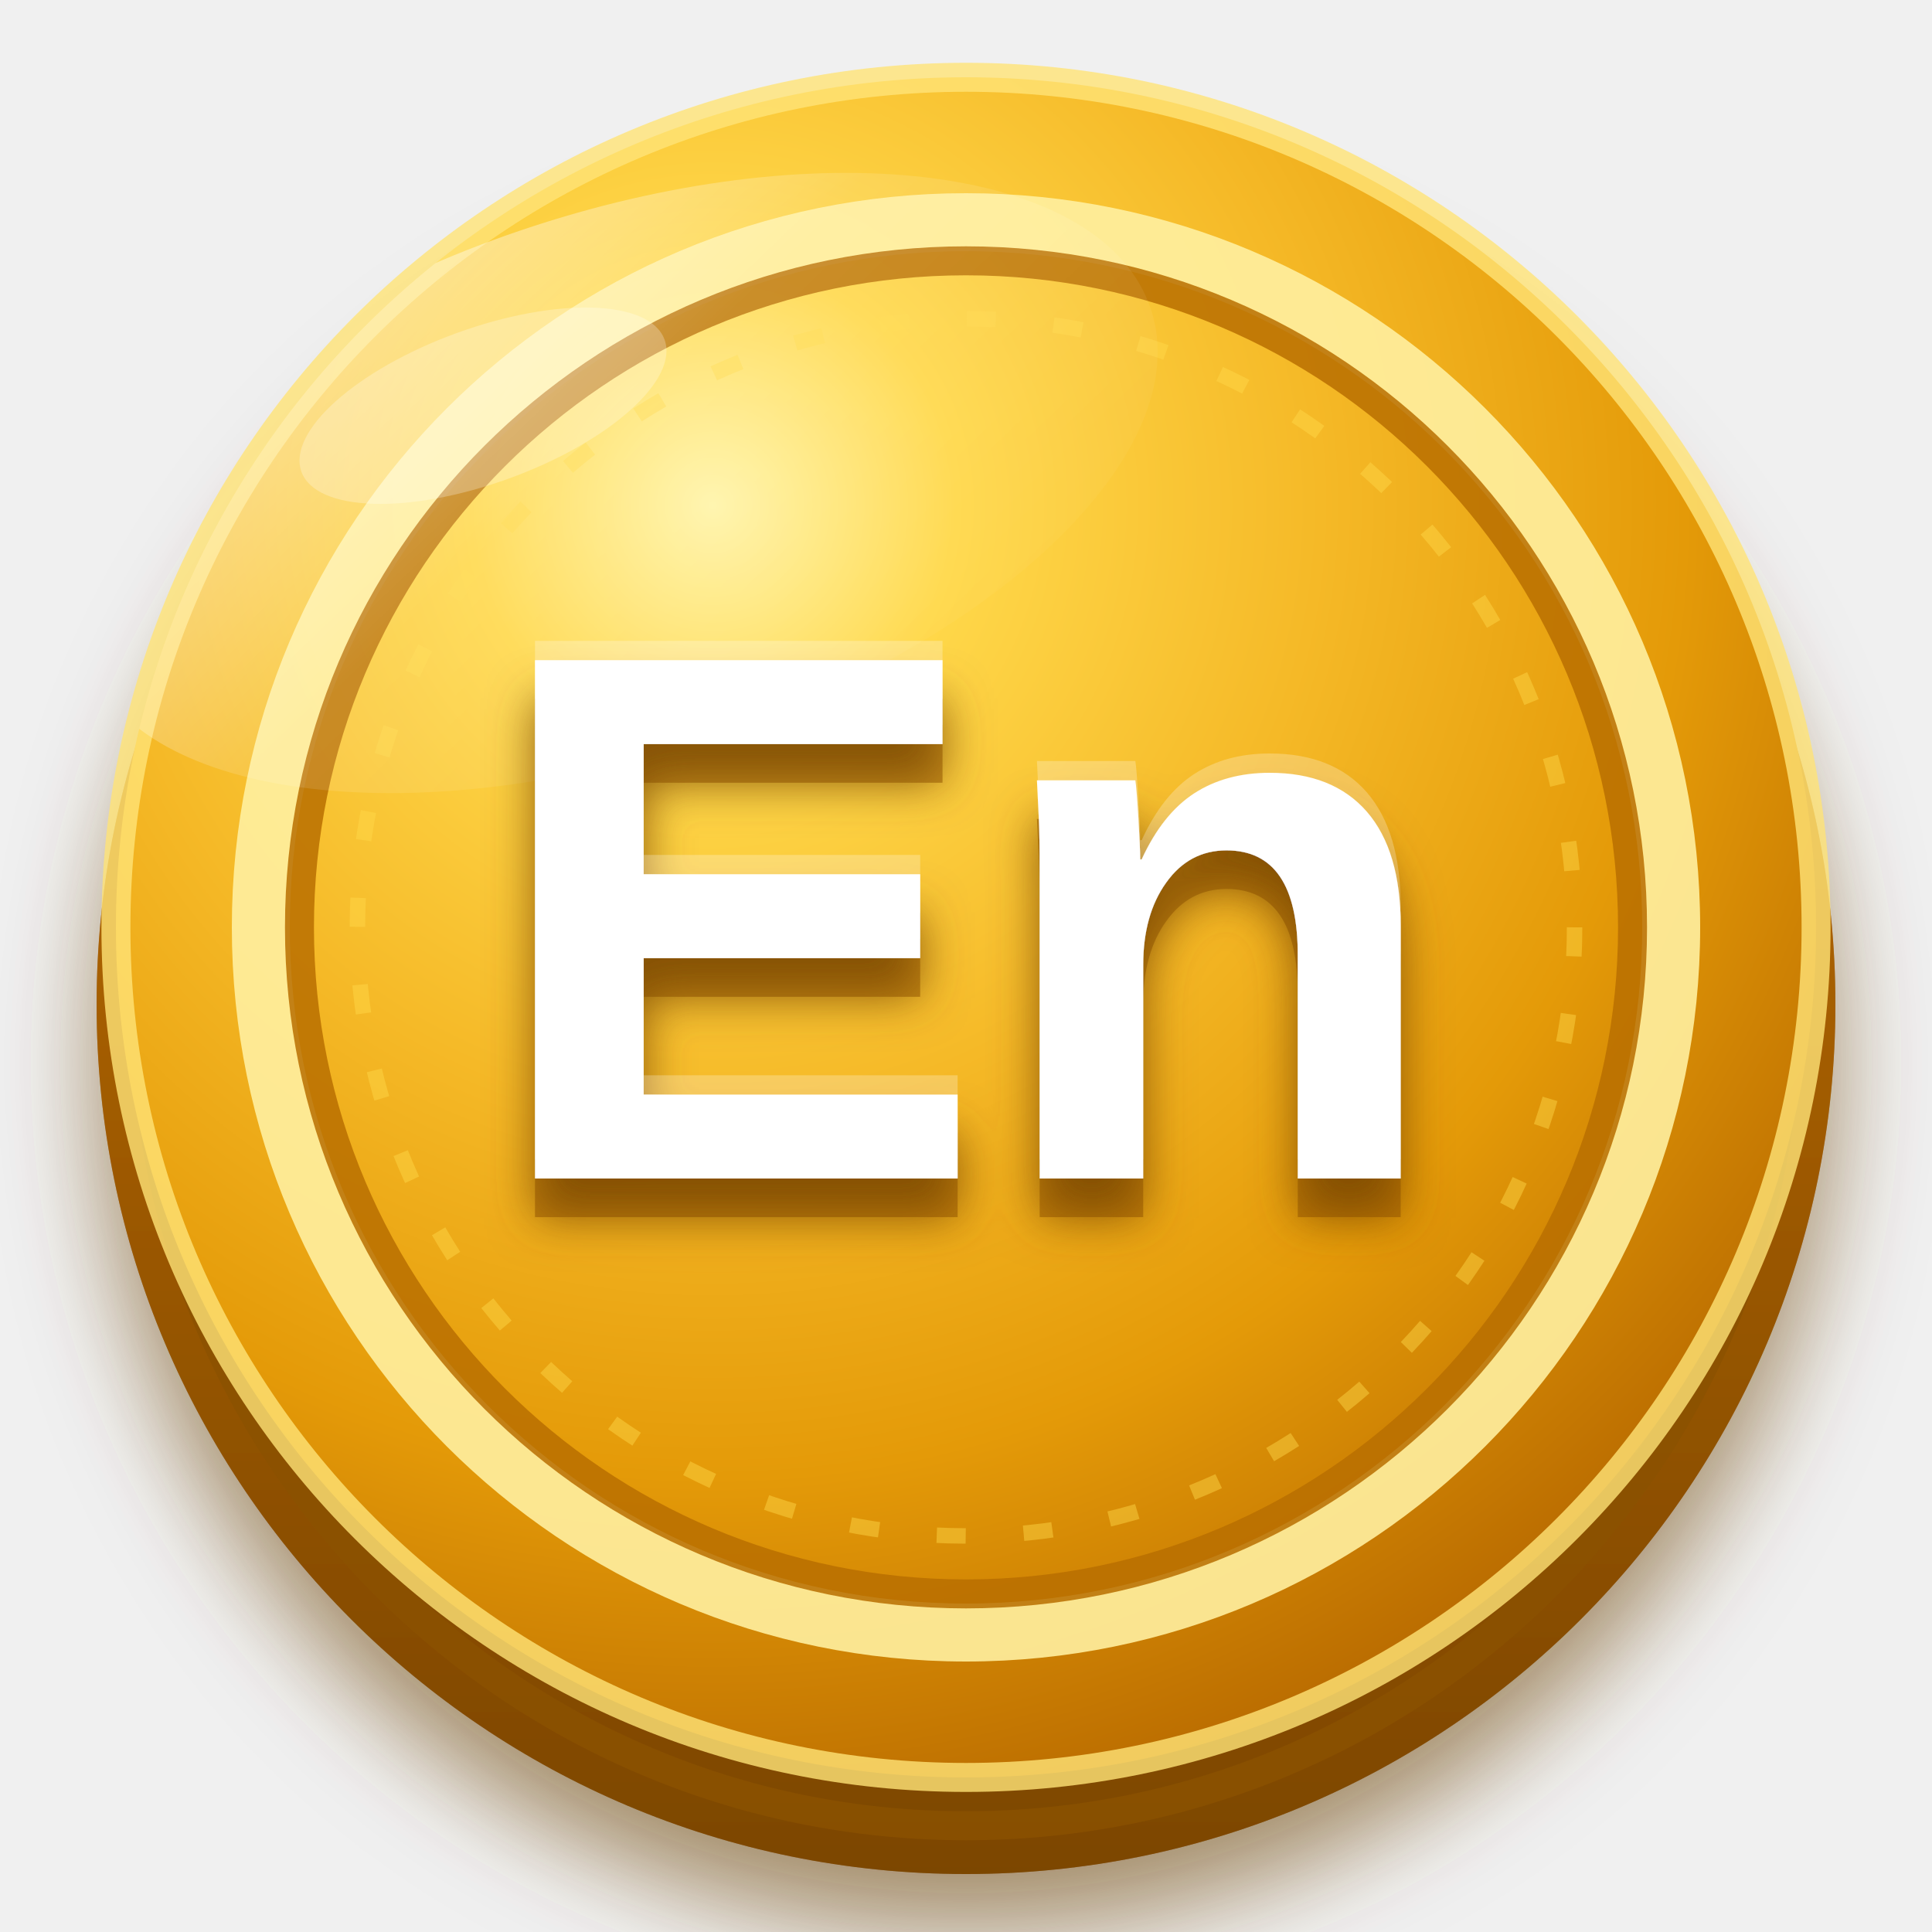
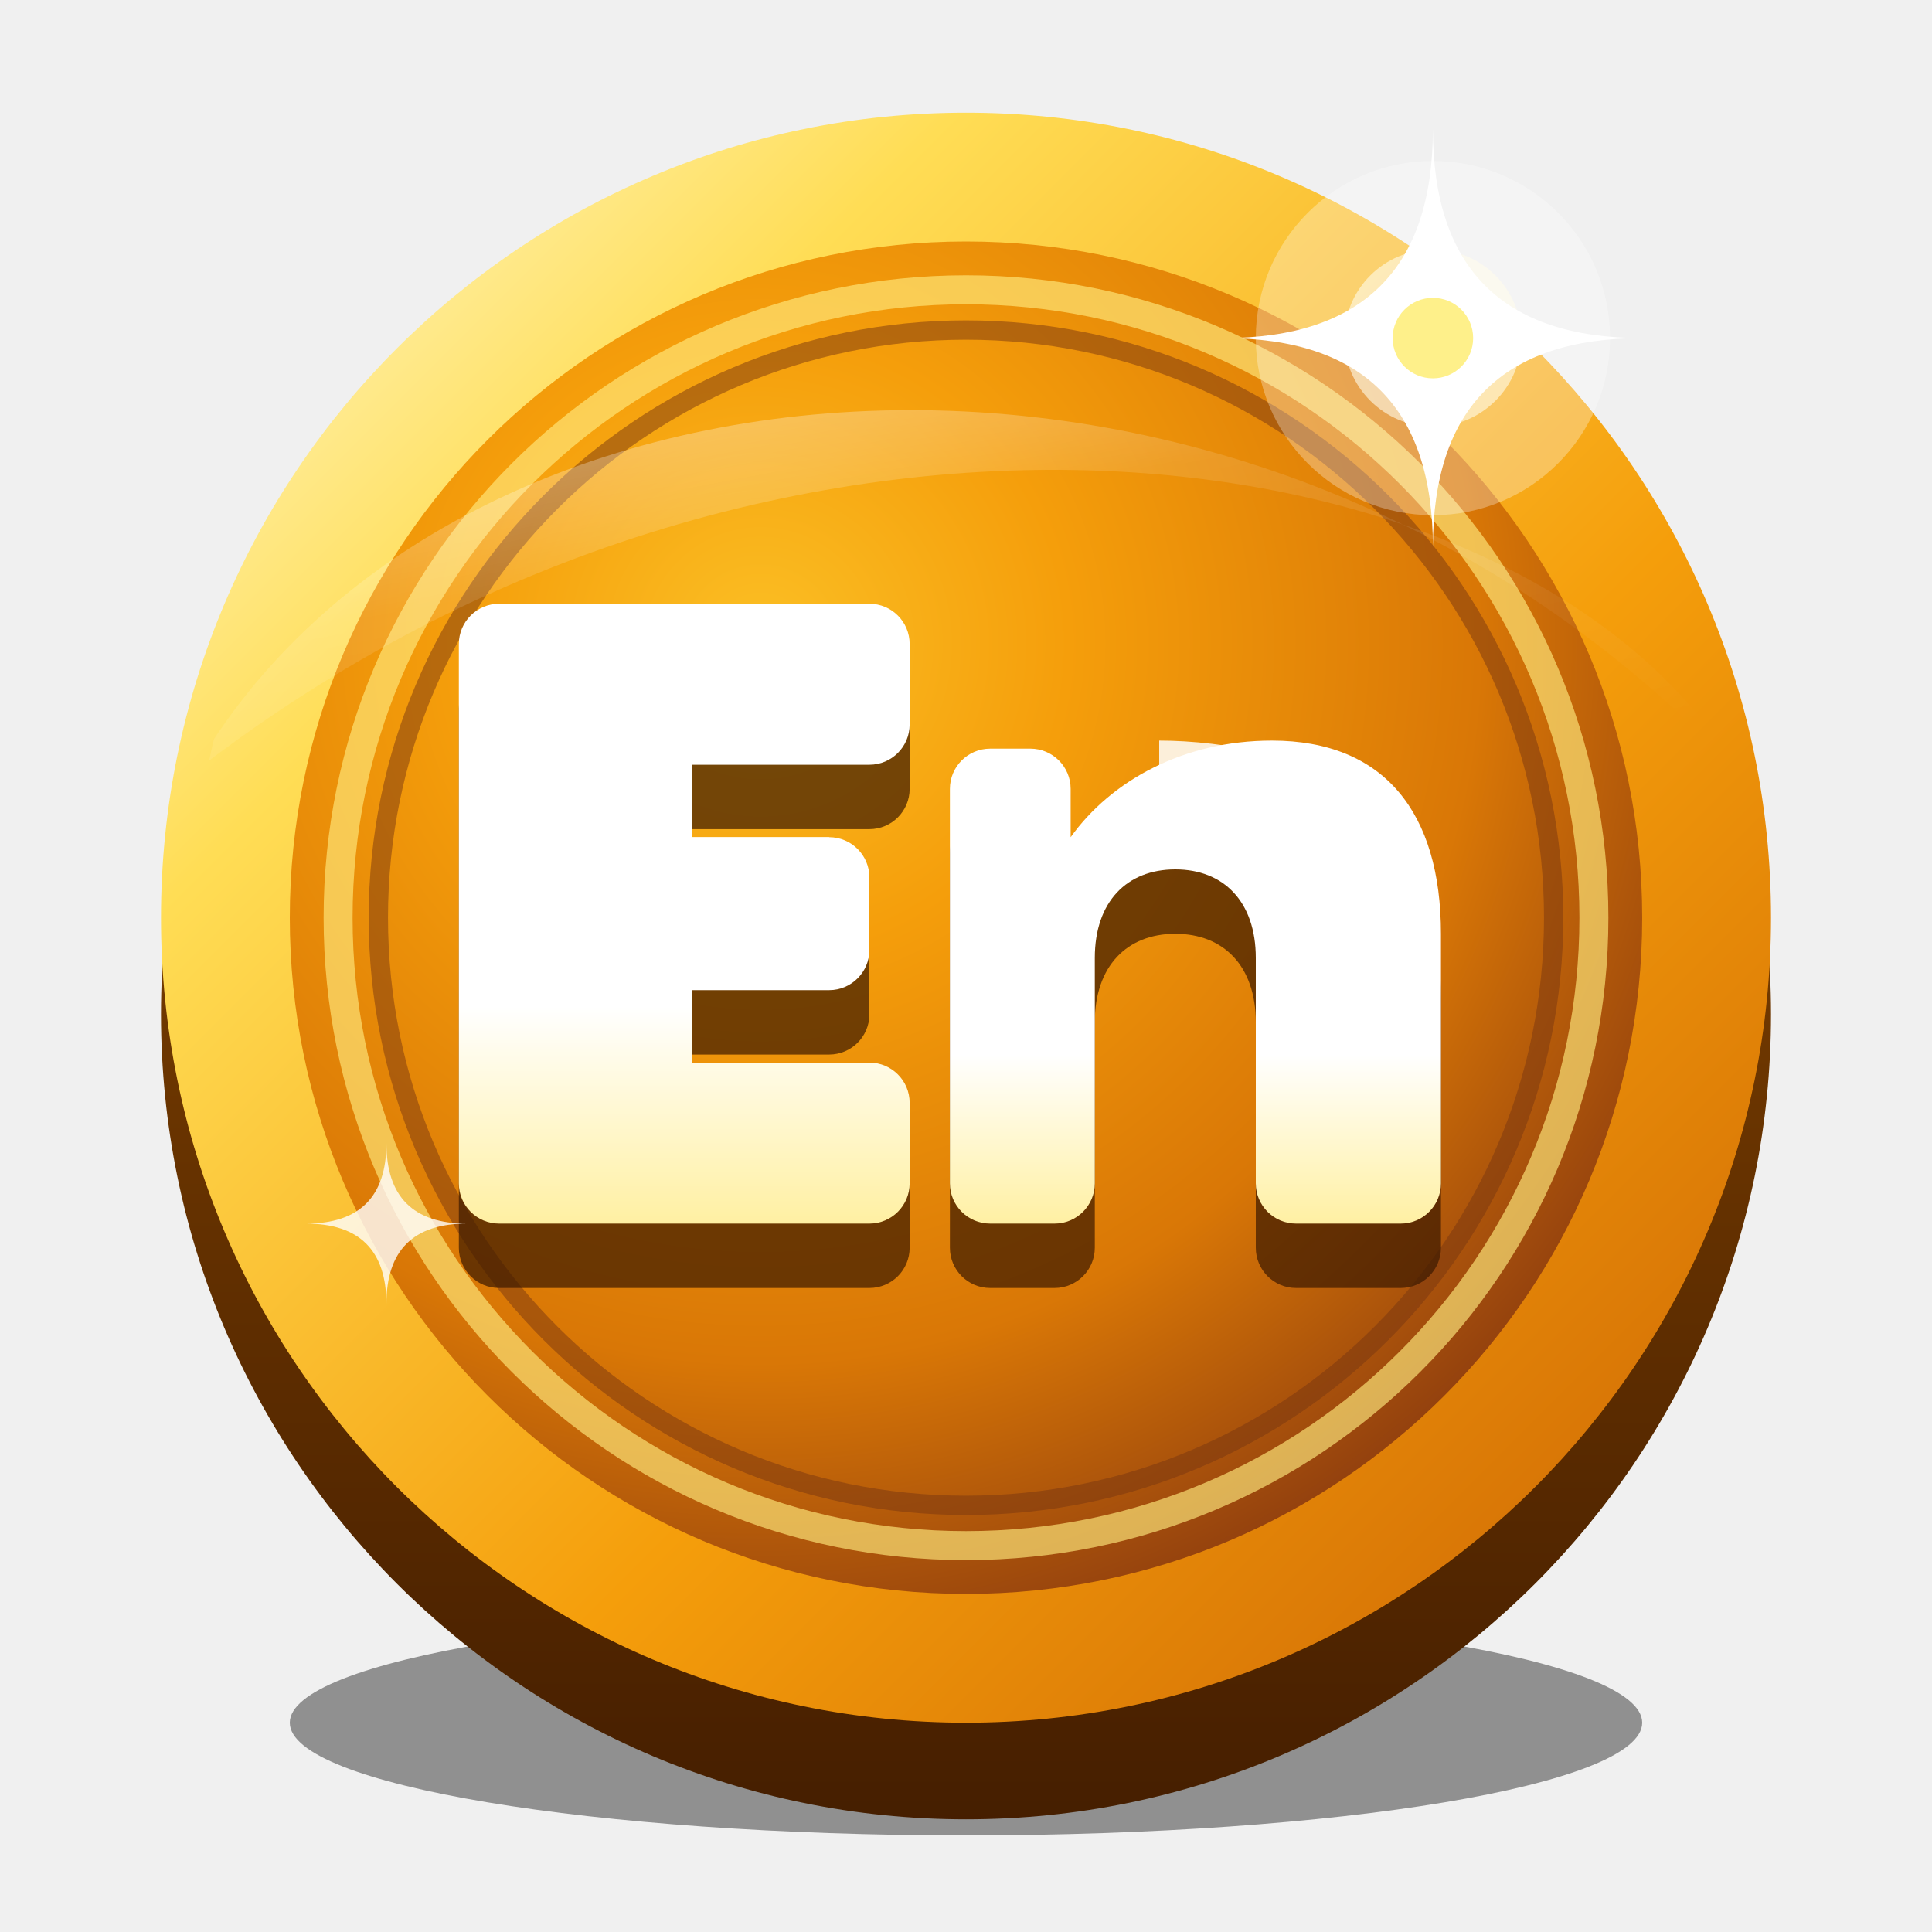
- <svg xmlns="http://www.w3.org/2000/svg" viewBox="0 0 100 100">
+ <svg xmlns="http://www.w3.org/2000/svg" viewBox="0 0 120 120" width="120" height="120">
  <defs>
-     <radialGradient id="gold" cx="35%" cy="25%" r="80%">
-       <stop offset="0%" stop-color="#FFF4A8" />
-       <stop offset="18%" stop-color="#FFD84A" />
-       <stop offset="45%" stop-color="#F5B927" />
-       <stop offset="72%" stop-color="#E49A08" />
-       <stop offset="100%" stop-color="#B96B00" />
+     <linearGradient id="coin3DDepth" x1="0%" y1="0%" x2="0%" y2="100%">
+       <stop offset="0%" stop-color="#9A5200" />
+       <stop offset="50%" stop-color="#6E3700" />
+       <stop offset="100%" stop-color="#451E00" />
+     </linearGradient>
+     <linearGradient id="outerRimGold" x1="0%" y1="0%" x2="100%" y2="100%">
+       <stop offset="0%" stop-color="#FFFDE0" />
+       <stop offset="25%" stop-color="#FFDD55" />
+       <stop offset="60%" stop-color="#F59E0B" />
+       <stop offset="85%" stop-color="#D97706" />
+       <stop offset="100%" stop-color="#92400E" />
+     </linearGradient>
+     <radialGradient id="innerFaceGold" cx="35%" cy="30%" r="75%">
+       <stop offset="0%" stop-color="#FBBF24" />
+       <stop offset="30%" stop-color="#F59E0B" />
+       <stop offset="70%" stop-color="#D97706" />
+       <stop offset="100%" stop-color="#92400E" />
    </radialGradient>
-     <linearGradient id="edge" x1="0%" y1="0%" x2="0%" y2="100%">
-       <stop offset="0%" stop-color="#D88900" />
-       <stop offset="45%" stop-color="#A96000" />
-       <stop offset="100%" stop-color="#7C4600" />
+     <linearGradient id="enTextGradient" x1="0%" y1="0%" x2="0%" y2="100%">
+       <stop offset="0%" stop-color="#FFFFFF" />
+       <stop offset="65%" stop-color="#FFFFFF" />
+       <stop offset="100%" stop-color="#FFF0A3" />
    </linearGradient>
-     <linearGradient id="rim" x1="0%" y1="0%" x2="100%" y2="100%">
-       <stop offset="0%" stop-color="#FFF5B8" />
-       <stop offset="35%" stop-color="#F8C62E" />
-       <stop offset="70%" stop-color="#D98A00" />
-       <stop offset="100%" stop-color="#A96000" />
-     </linearGradient>
-     <linearGradient id="shine" x1="0%" y1="0%" x2="100%" y2="100%">
-       <stop offset="0%" stop-color="#FFFFFF" stop-opacity="0.65" />
-       <stop offset="45%" stop-color="#FFFFFF" stop-opacity="0.12" />
+     <linearGradient id="sheenGradient" x1="0%" y1="0%" x2="80%" y2="100%">
+       <stop offset="0%" stop-color="#FFFFFF" stop-opacity="0.45" />
+       <stop offset="40%" stop-color="#FFFFFF" stop-opacity="0.12" />
      <stop offset="100%" stop-color="#FFFFFF" stop-opacity="0" />
    </linearGradient>
-     <filter id="coinShadow" x="-30%" y="-30%" width="160%" height="170%">
-       <feDropShadow dx="0" dy="3" stdDeviation="2.5" flood-color="#6B3F00" flood-opacity="0.55" />
-     </filter>
-     <filter id="textShadow" x="-30%" y="-30%" width="160%" height="160%">
-       <feDropShadow dx="0" dy="2" stdDeviation="1.2" flood-color="#7A4700" flood-opacity="0.85" />
-     </filter>
-     <clipPath id="coinClip">
-       <circle cx="50" cy="48" r="44" />
+     <clipPath id="innerCoinClip">
+       <circle cx="60" cy="57" r="48" />
    </clipPath>
  </defs>
-   <circle cx="50" cy="52" r="45" fill="#704000" opacity="0.35" />
-   <circle cx="50" cy="52" r="45" fill="url(#edge)" filter="url(#coinShadow)" />
-   <circle cx="50" cy="52" r="42.5" fill="none" stroke="#8B5100" stroke-width="1.5" opacity="0.8" />
-   <circle cx="50" cy="48" r="44" fill="url(#gold)" />
-   <circle cx="50" cy="48" r="44" fill="none" stroke="#FFE477" stroke-width="1.5" opacity="0.8" />
-   <circle cx="50" cy="48" r="36.5" fill="none" stroke="#FFF0A0" stroke-width="3" opacity="0.9" />
-   <circle cx="50" cy="48" r="34.5" fill="none" stroke="#B96E00" stroke-width="1.5" opacity="0.85" />
-   <circle cx="50" cy="48" r="31.5" fill="none" stroke="#FFD94A" stroke-width="0.8" stroke-dasharray="1.5 3" opacity="0.45" />
-   <g clip-path="url(#coinClip)">
-     <ellipse cx="32" cy="25" rx="29" ry="14" fill="url(#shine)" transform="rotate(-18 32 25)" />
-     <ellipse cx="25" cy="21" rx="10" ry="4" fill="#FFFFFF" opacity="0.25" transform="rotate(-20 25 21)" />
+   <ellipse cx="60" cy="107" rx="42" ry="7" fill="#000000" opacity="0.4" />
+   <circle cx="60" cy="63" r="50" fill="url(#coin3DDepth)" />
+   <circle cx="60" cy="57" r="50" fill="url(#outerRimGold)" />
+   <circle cx="60" cy="57" r="42" fill="url(#innerFaceGold)" />
+   <circle cx="60" cy="57" r="39" fill="none" stroke="#FFE97D" stroke-width="1.8" opacity="0.65" />
+   <circle cx="60" cy="57" r="36.5" fill="none" stroke="#78350F" stroke-width="1.2" opacity="0.5" />
+   <g clip-path="url(#innerCoinClip)">
+     <path d="M 12,48 C 28,20 78,16 108,48 C 95,26 48,20 12,48 Z" fill="url(#sheenGradient)" />
  </g>
-   <text x="50" y="63" font-family="Arial, sans-serif" font-size="39" font-weight="900" text-anchor="middle" fill="#9A5A00" opacity="0.55">
-     En
-   </text>
-   <text x="50" y="61" font-family="Arial, sans-serif" font-size="39" font-weight="900" text-anchor="middle" fill="#FFFFFF" filter="url(#textShadow)">
-     En
-   </text>
-   <text x="50" y="60" font-family="Arial, sans-serif" font-size="39" font-weight="900" text-anchor="middle" fill="#FFFFFF" opacity="0.25">
-     En
-   </text>
+   <g transform="translate(0, 2.5)" opacity="0.7">
+     <path d="M 31,39               L 54,39 A 2.5,2.5 0 0,1 56.5,41.5 L 56.5,46.5 A 2.5,2.5 0 0,1 54,49               L 43,49 L 43,53.5               L 51.5,53.5 A 2.5,2.5 0 0,1 54,56 L 54,60.5 A 2.5,2.5 0 0,1 51.5,63               L 43,63 L 43,67.5               L 54,67.5 A 2.5,2.5 0 0,1 56.5,70 L 56.5,75 A 2.5,2.5 0 0,1 54,77.5               L 31,77.5 A 2.5,2.5 0 0,1 28.5,75 L 28.5,41.5 A 2.5,2.5 0 0,1 31,39 Z" fill="#3B1800" />
+     <path d="M 64,48 A 2.5,2.5 0 0,1 66.5,50.5 L 66.5,53.5               C 69,50 73.5,47.5 79,47.5               C 86,47.5 89.5,52 89.5,59.5 L 89.5,75 A 2.5,2.5 0 0,1 87,77.5 L 80.5,77.5 A 2.5,2.5 0 0,1 78,75 L 78,61               C 78,57.5 76,55.5 73,55.5               C 70,55.5 68,57.5 68,61 L 68,75 A 2.5,2.5 0 0,1 65.5,77.5 L 61.5,77.5 A 2.5,2.5 0 0,1 59,75 L 59,50.5 A 2.5,2.5 0 0,1 61.5,48 Z" fill="#3B1800" />
+   </g>
+   <g>
+     <path d="M 31,37.5               L 54,37.5 A 2.5,2.5 0 0,1 56.5,40 L 56.5,45 A 2.5,2.5 0 0,1 54,47.5               L 43,47.5 L 43,52               L 51.5,52 A 2.5,2.5 0 0,1 54,54.5 L 54,59 A 2.5,2.5 0 0,1 51.5,61.5               L 43,61.5 L 43,66               L 54,66 A 2.5,2.5 0 0,1 56.5,68.5 L 56.5,73.5 A 2.5,2.5 0 0,1 54,76               L 31,76 A 2.5,2.5 0 0,1 28.5,73.5 L 28.5,40 A 2.5,2.5 0 0,1 31,37.5 Z" fill="url(#enTextGradient)" />
+     <path d="M 64,46.5 A 2.5,2.5 0 0,1 66.5,49 L 66.5,52               C 69,48.5 73.5,46 79,46               C 86,46 89.5,50.5 89.5,58 L 89.5,73.5 A 2.5,2.5 0 0,1 87,76 L 80.5,76 A 2.5,2.5 0 0,1 78,73.5 L 78,59.5               C 78,56 76,54 73,54               C 70,54 68,56 68,59.5 L 68,73.5 A 2.5,2.5 0 0,1 65.5,76 L 61.5,76 A 2.5,2.5 0 0,1 59,73.5 L 59,49 A 2.5,2.5 0 0,1 61.5,46.5 Z" fill="url(#enTextGradient)" />
+   </g>
+   <g opacity="0.85">
+     <path d="M 31,37.5 L 54,37.5 L 54,39.5 L 31,39.5 Z" fill="#FFFFFF" />
+     <path d="M 43,52 L 51.5,52 L 51.5,53.5 L 43,53.5 Z" fill="#FFFFFF" />
+     <path d="M 72,46 C 76,46 82,47 85,50 L 83,52 C 80,50 76,48 72,48 Z" fill="#FFFFFF" />
+   </g>
+   <g transform="translate(89, 21)">
+     <circle cx="0" cy="0" r="11" fill="#FFFFFF" opacity="0.3" />
+     <circle cx="0" cy="0" r="5.5" fill="#FFFBEB" opacity="0.6" />
+     <path d="M 0,-13 Q 0,0 13,0 Q 0,0 0,13 Q 0,0 -13,0 Q 0,0 0,-13 Z" fill="#FFFFFF" />
+     <circle cx="0" cy="0" r="2.5" fill="#FEF08A" />
+   </g>
+   <g transform="translate(24, 76)">
+     <path d="M 0,-5 Q 0,0 5,0 Q 0,0 0,5 Q 0,0 -5,0 Q 0,0 0,-5 Z" fill="#FFFFFF" opacity="0.8" />
+   </g>
</svg>
